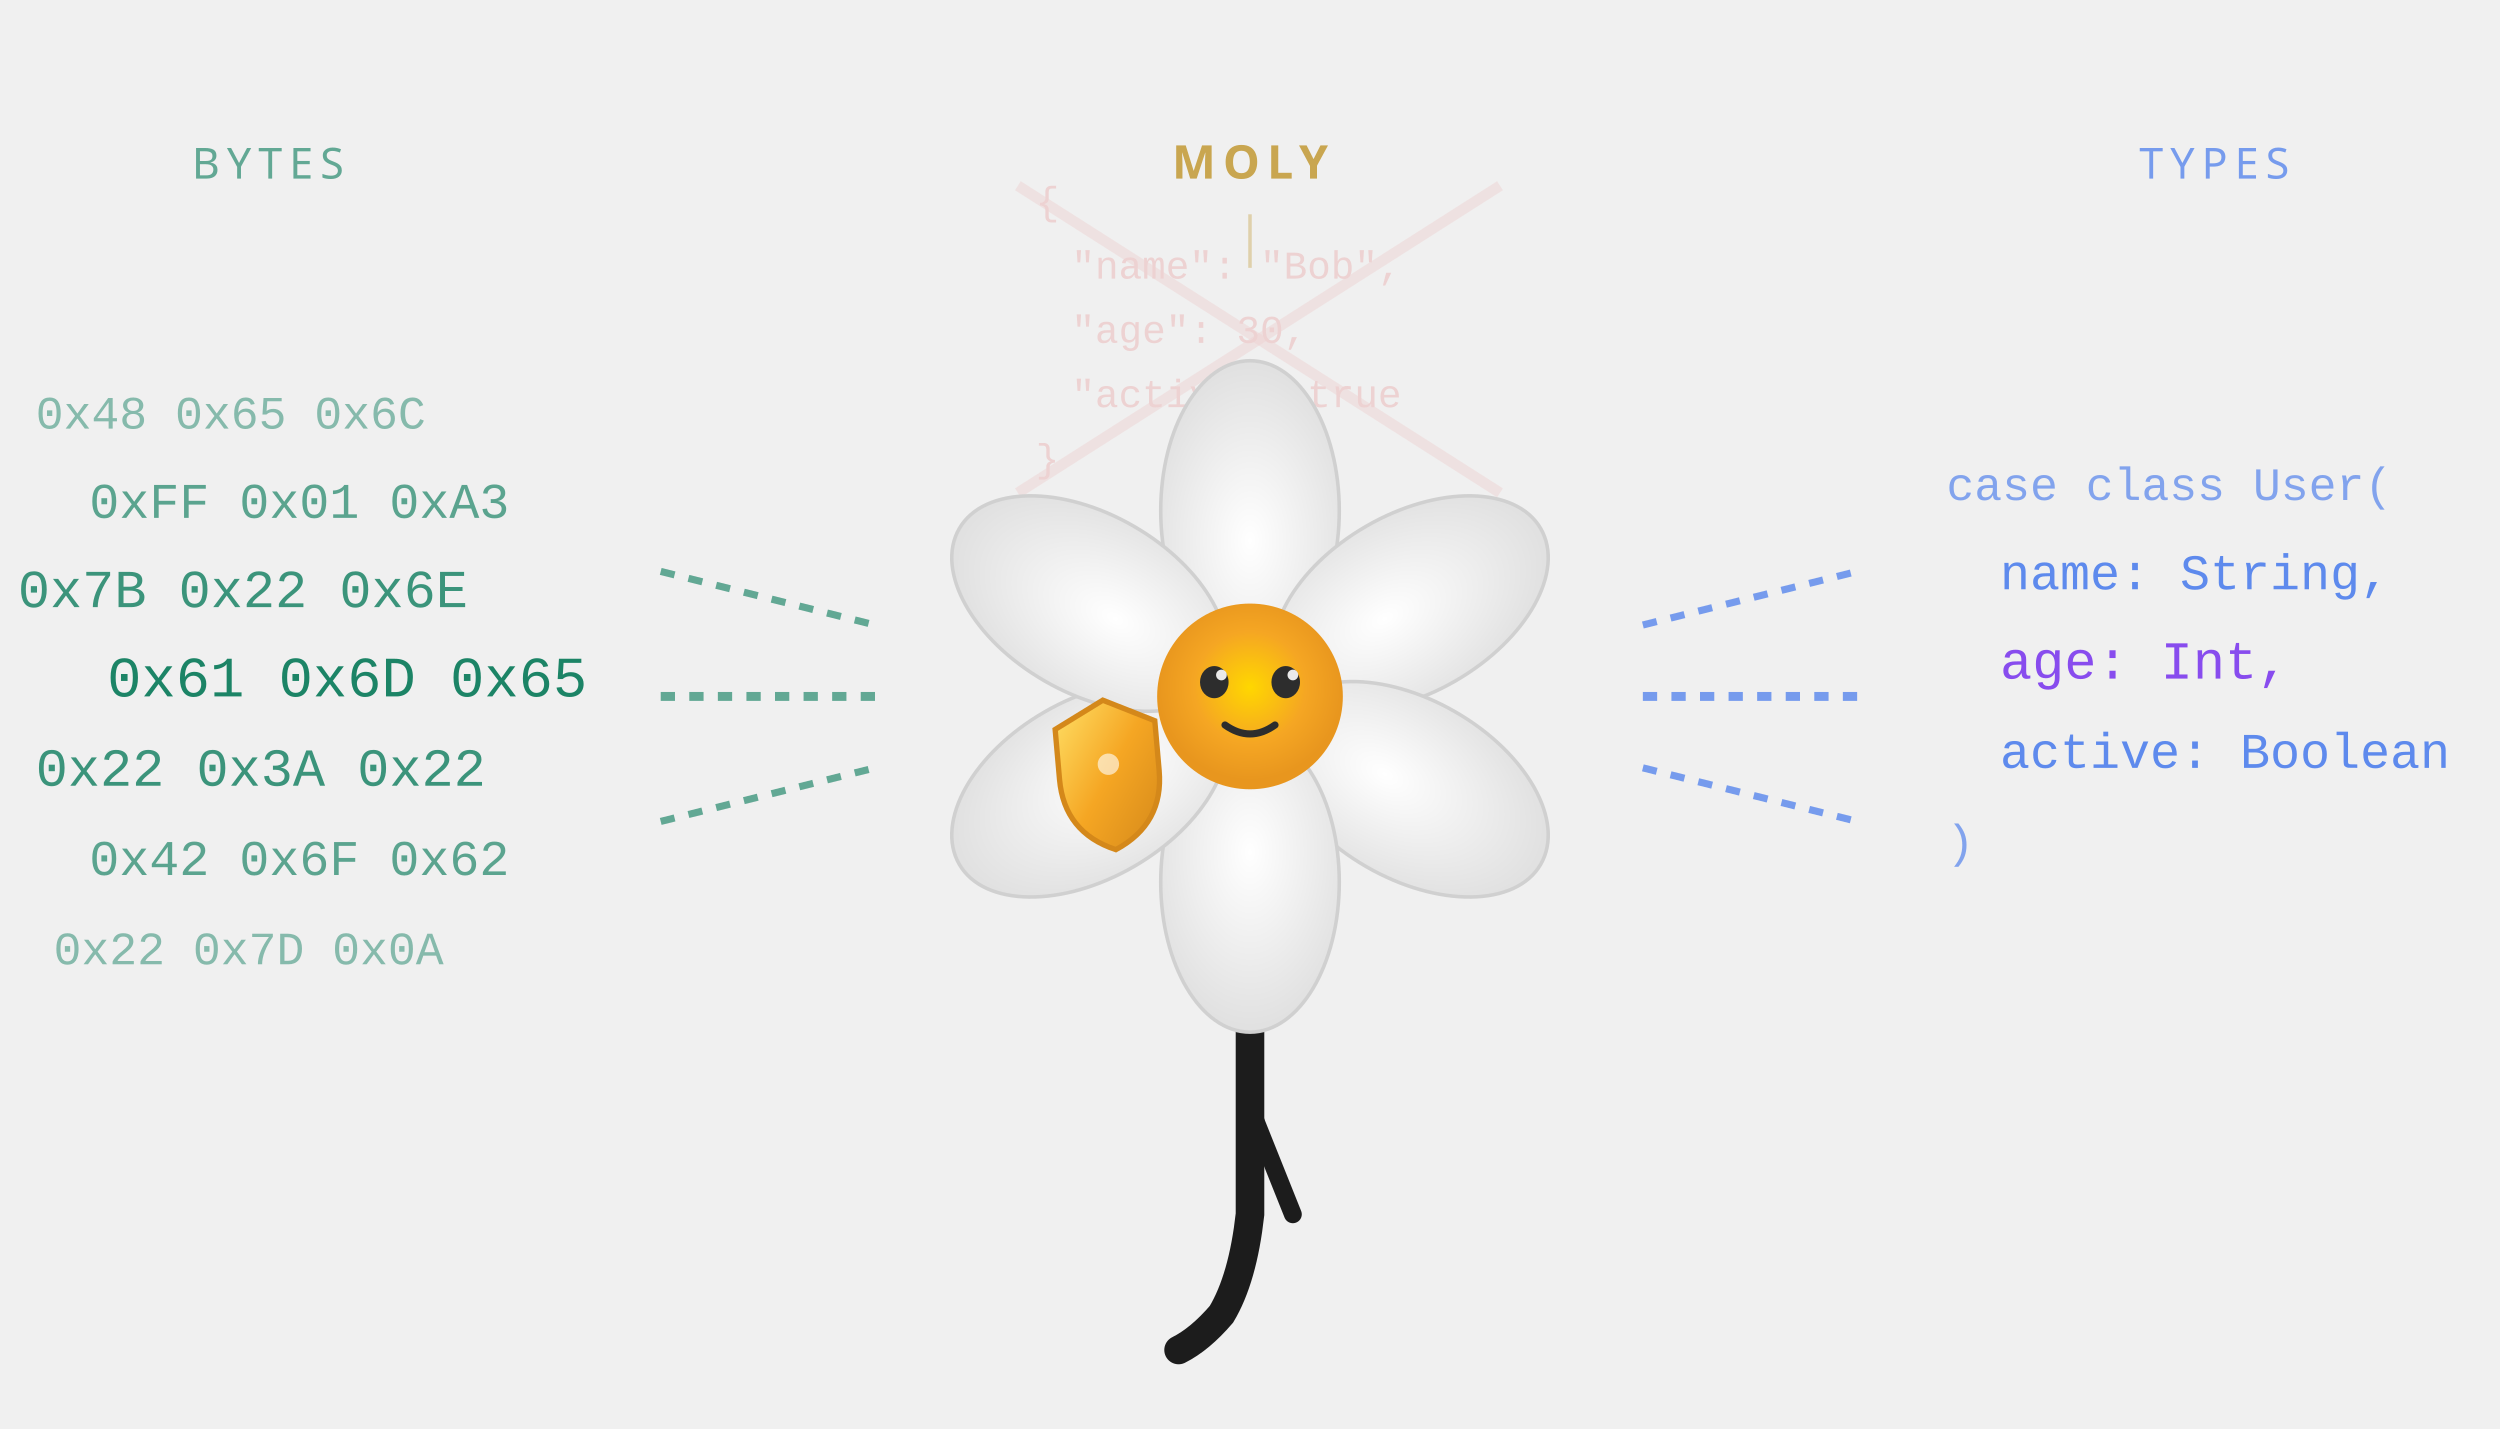
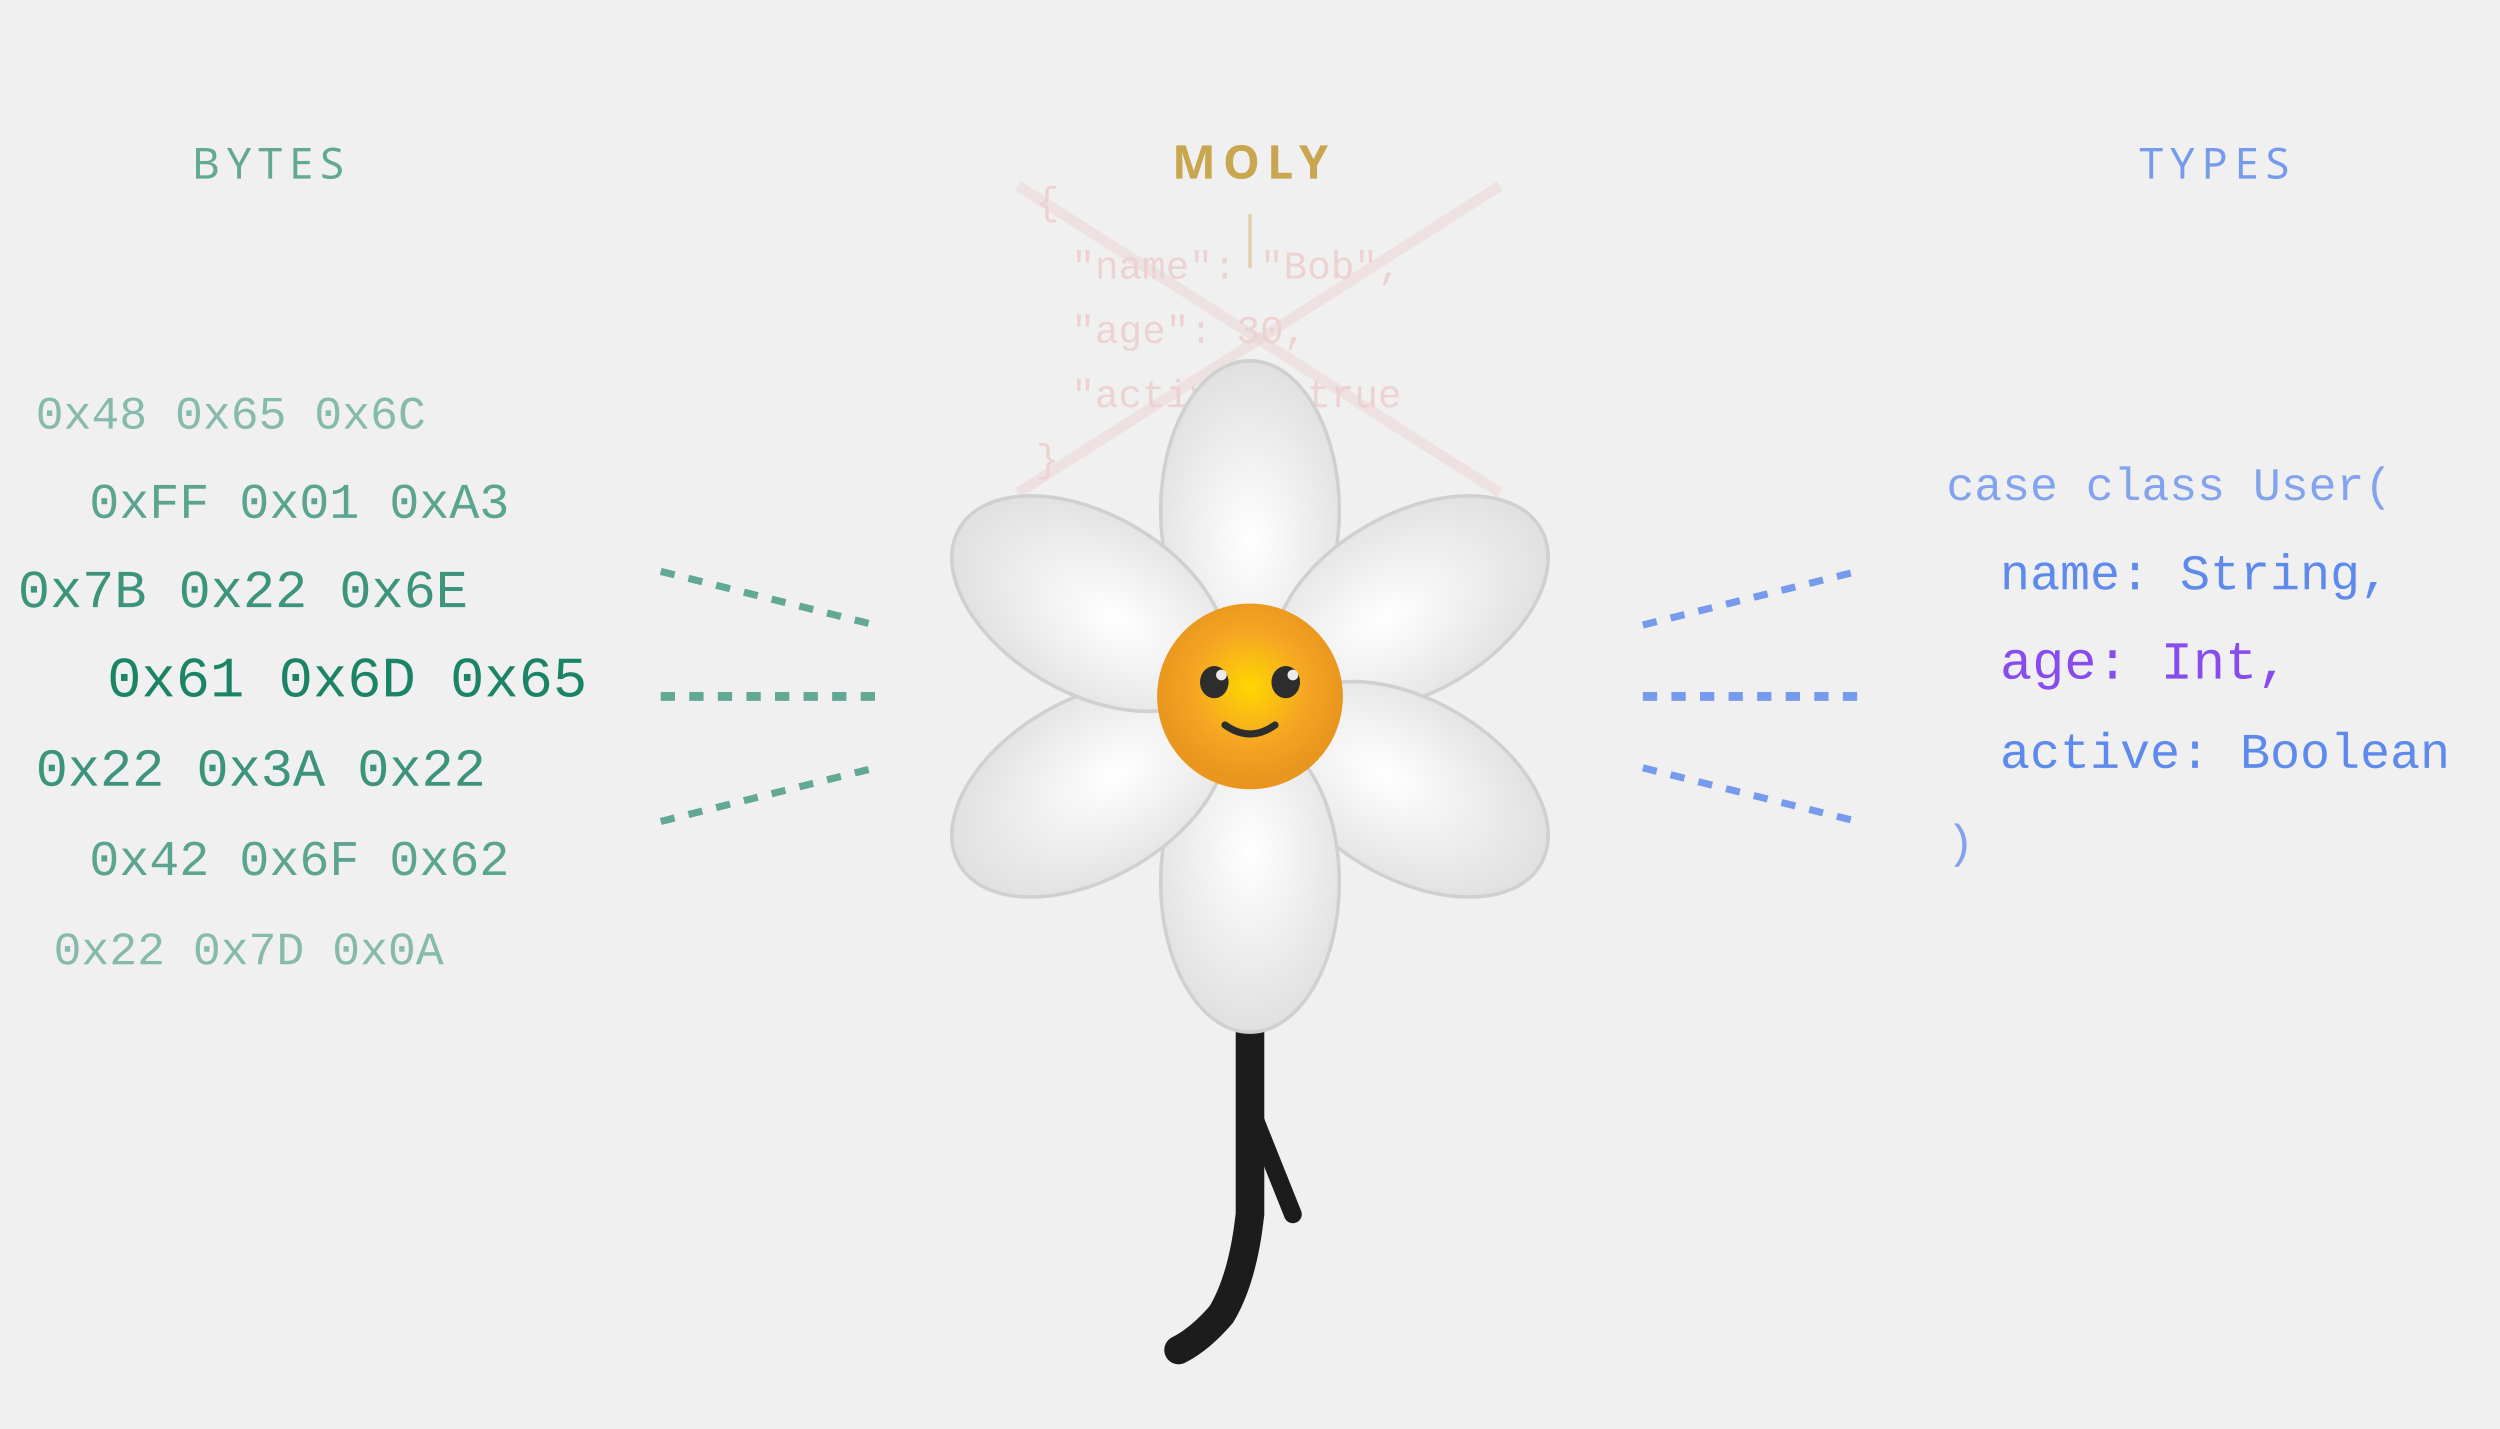
<svg xmlns="http://www.w3.org/2000/svg" viewBox="0 0 700 400" width="700" height="400">
  <defs>
    <radialGradient id="center-glow" cx="50%" cy="45%" r="50%">
      <stop offset="0%" stop-color="#FFD700" />
      <stop offset="60%" stop-color="#F5A623" />
      <stop offset="100%" stop-color="#E8961E" />
    </radialGradient>
    <radialGradient id="petal-grad" cx="50%" cy="60%" r="60%">
      <stop offset="0%" stop-color="#FFFFFF" />
      <stop offset="100%" stop-color="#E0E0E0" />
    </radialGradient>
-     <linearGradient id="shield-grad" x1="0%" y1="0%" x2="100%" y2="100%">
-       <stop offset="0%" stop-color="#FFE066" />
-       <stop offset="50%" stop-color="#F5A623" />
-       <stop offset="100%" stop-color="#D4881A" />
-     </linearGradient>
    <filter id="glow">
      <feGaussianBlur stdDeviation="4" result="blur" />
      <feMerge>
        <feMergeNode in="blur" />
        <feMergeNode in="SourceGraphic" />
      </feMerge>
    </filter>
    <filter id="soft-shadow">
      <feDropShadow dx="0" dy="2" stdDeviation="3" flood-color="#000" flood-opacity="0.1" />
    </filter>
    <style>
      .code-text { font-family: 'Courier New', monospace; }
      .json-text { font-family: 'Courier New', monospace; }
    </style>
  </defs>
  <g opacity="0.9">
    <text class="code-text" x="10" y="120" fill="#047857" font-size="13" opacity="0.5">0x48 0x65 0x6C</text>
    <text class="code-text" x="25" y="145" fill="#047857" font-size="14" opacity="0.7">0xFF 0x01 0xA3</text>
    <text class="code-text" x="5" y="170" fill="#047857" font-size="15" opacity="0.85">0x7B 0x22 0x6E</text>
    <text class="code-text" x="30" y="195" fill="#047857" font-size="16" opacity="1.0">0x61 0x6D 0x65</text>
    <text class="code-text" x="10" y="220" fill="#047857" font-size="15" opacity="0.85">0x22 0x3A 0x22</text>
    <text class="code-text" x="25" y="245" fill="#047857" font-size="14" opacity="0.7">0x42 0x6F 0x62</text>
    <text class="code-text" x="15" y="270" fill="#047857" font-size="13" opacity="0.5">0x22 0x7D 0x0A</text>
  </g>
  <g opacity="0.6">
    <path d="M185 160 L245 175" stroke="#047857" stroke-width="2" fill="none" stroke-dasharray="4 4">
      <animate attributeName="stroke-dashoffset" from="0" to="-8" dur="1s" repeatCount="indefinite" />
    </path>
    <path d="M185 195 L245 195" stroke="#047857" stroke-width="2.5" fill="none" stroke-dasharray="4 4">
      <animate attributeName="stroke-dashoffset" from="0" to="-8" dur="0.8s" repeatCount="indefinite" />
    </path>
    <path d="M185 230 L245 215" stroke="#047857" stroke-width="2" fill="none" stroke-dasharray="4 4">
      <animate attributeName="stroke-dashoffset" from="0" to="-8" dur="1.1s" repeatCount="indefinite" />
    </path>
  </g>
  <g transform="translate(290, 60)" opacity="0.15">
    <text class="json-text" x="0" y="0" fill="#DC2626" font-size="11">{</text>
    <text class="json-text" x="10" y="18" fill="#DC2626" font-size="11">"name": "Bob",</text>
    <text class="json-text" x="10" y="36" fill="#DC2626" font-size="11">"age": 30,</text>
    <text class="json-text" x="10" y="54" fill="#DC2626" font-size="11">"active": true</text>
    <text class="json-text" x="0" y="72" fill="#DC2626" font-size="11">}</text>
    <line x1="-5" y1="-8" x2="130" y2="78" stroke="#DC2626" stroke-width="3" opacity="0.5" />
    <line x1="130" y1="-8" x2="-5" y2="78" stroke="#DC2626" stroke-width="3" opacity="0.5" />
  </g>
  <g filter="soft-shadow">
    <path d="M350 265 L350 340 Q348 358 342 368 Q336 375 330 378" stroke="#1C1C1C" stroke-width="8" fill="none" stroke-linecap="round" />
    <path d="M350 310 Q356 325 362 340" stroke="#1C1C1C" stroke-width="5" fill="none" stroke-linecap="round" />
    <g transform="translate(350, 195)">
      <ellipse cx="0" cy="-52" rx="25" ry="42" fill="url(#petal-grad)" stroke="#D0D0D0" stroke-width="1" transform="rotate(0)" />
      <ellipse cx="0" cy="-52" rx="25" ry="42" fill="url(#petal-grad)" stroke="#D0D0D0" stroke-width="1" transform="rotate(60)" />
      <ellipse cx="0" cy="-52" rx="25" ry="42" fill="url(#petal-grad)" stroke="#D0D0D0" stroke-width="1" transform="rotate(120)" />
      <ellipse cx="0" cy="-52" rx="25" ry="42" fill="url(#petal-grad)" stroke="#D0D0D0" stroke-width="1" transform="rotate(180)" />
      <ellipse cx="0" cy="-52" rx="25" ry="42" fill="url(#petal-grad)" stroke="#D0D0D0" stroke-width="1" transform="rotate(240)" />
      <ellipse cx="0" cy="-52" rx="25" ry="42" fill="url(#petal-grad)" stroke="#D0D0D0" stroke-width="1" transform="rotate(300)" />
    </g>
    <circle cx="350" cy="195" r="26" fill="url(#center-glow)" filter="glow" />
    <ellipse cx="340" cy="191" rx="4" ry="4.5" fill="#2D2D2D" />
    <ellipse cx="360" cy="191" rx="4" ry="4.5" fill="#2D2D2D" />
    <circle cx="342" cy="189" r="1.5" fill="#FFF" opacity="0.9" />
    <circle cx="362" cy="189" r="1.5" fill="#FFF" opacity="0.9" />
    <path d="M343 203 Q350 208 357 203" stroke="#2D2D2D" stroke-width="2" fill="none" stroke-linecap="round" />
-     <g transform="translate(310, 210) rotate(-5)">
-       <path d="M0 -14 L14 -7 L14 7 Q14 22 0 28 Q-14 22 -14 7 L-14 -7 Z" fill="url(#shield-grad)" stroke="#D4881A" stroke-width="1.5" />
-       <circle cx="0" cy="4" r="3" fill="#FFF" opacity="0.6" />
-     </g>
  </g>
  <g opacity="0.6">
    <path d="M460 175 L520 160" stroke="#2563EB" stroke-width="2" fill="none" stroke-dasharray="4 4">
      <animate attributeName="stroke-dashoffset" from="0" to="-8" dur="1s" repeatCount="indefinite" />
    </path>
    <path d="M460 195 L520 195" stroke="#2563EB" stroke-width="2.5" fill="none" stroke-dasharray="4 4">
      <animate attributeName="stroke-dashoffset" from="0" to="-8" dur="0.8s" repeatCount="indefinite" />
    </path>
    <path d="M460 215 L520 230" stroke="#2563EB" stroke-width="2" fill="none" stroke-dasharray="4 4">
      <animate attributeName="stroke-dashoffset" from="0" to="-8" dur="1.1s" repeatCount="indefinite" />
    </path>
  </g>
  <g opacity="0.9">
    <text class="code-text" x="545" y="140" fill="#2563EB" font-size="13" opacity="0.6">case class User(</text>
    <text class="code-text" x="560" y="165" fill="#2563EB" font-size="14" opacity="0.8">name: String,</text>
    <text class="code-text" x="560" y="190" fill="#7C3AED" font-size="15" opacity="1.0">age: Int,</text>
    <text class="code-text" x="560" y="215" fill="#2563EB" font-size="14" opacity="0.8">active: Boolean</text>
    <text class="code-text" x="545" y="240" fill="#2563EB" font-size="13" opacity="0.6">)</text>
  </g>
  <text x="75" y="50" fill="#047857" font-family="sans-serif" font-size="12" text-anchor="middle" opacity="0.6" letter-spacing="2">BYTES</text>
  <text x="350" y="50" fill="#B8860B" font-family="sans-serif" font-size="13" text-anchor="middle" opacity="0.7" letter-spacing="2" font-weight="bold">MOLY</text>
  <text x="620" y="50" fill="#2563EB" font-family="sans-serif" font-size="12" text-anchor="middle" opacity="0.6" letter-spacing="2">TYPES</text>
  <line x1="350" y1="60" x2="350" y2="75" stroke="#B8860B" stroke-width="1" opacity="0.3" />
</svg>
